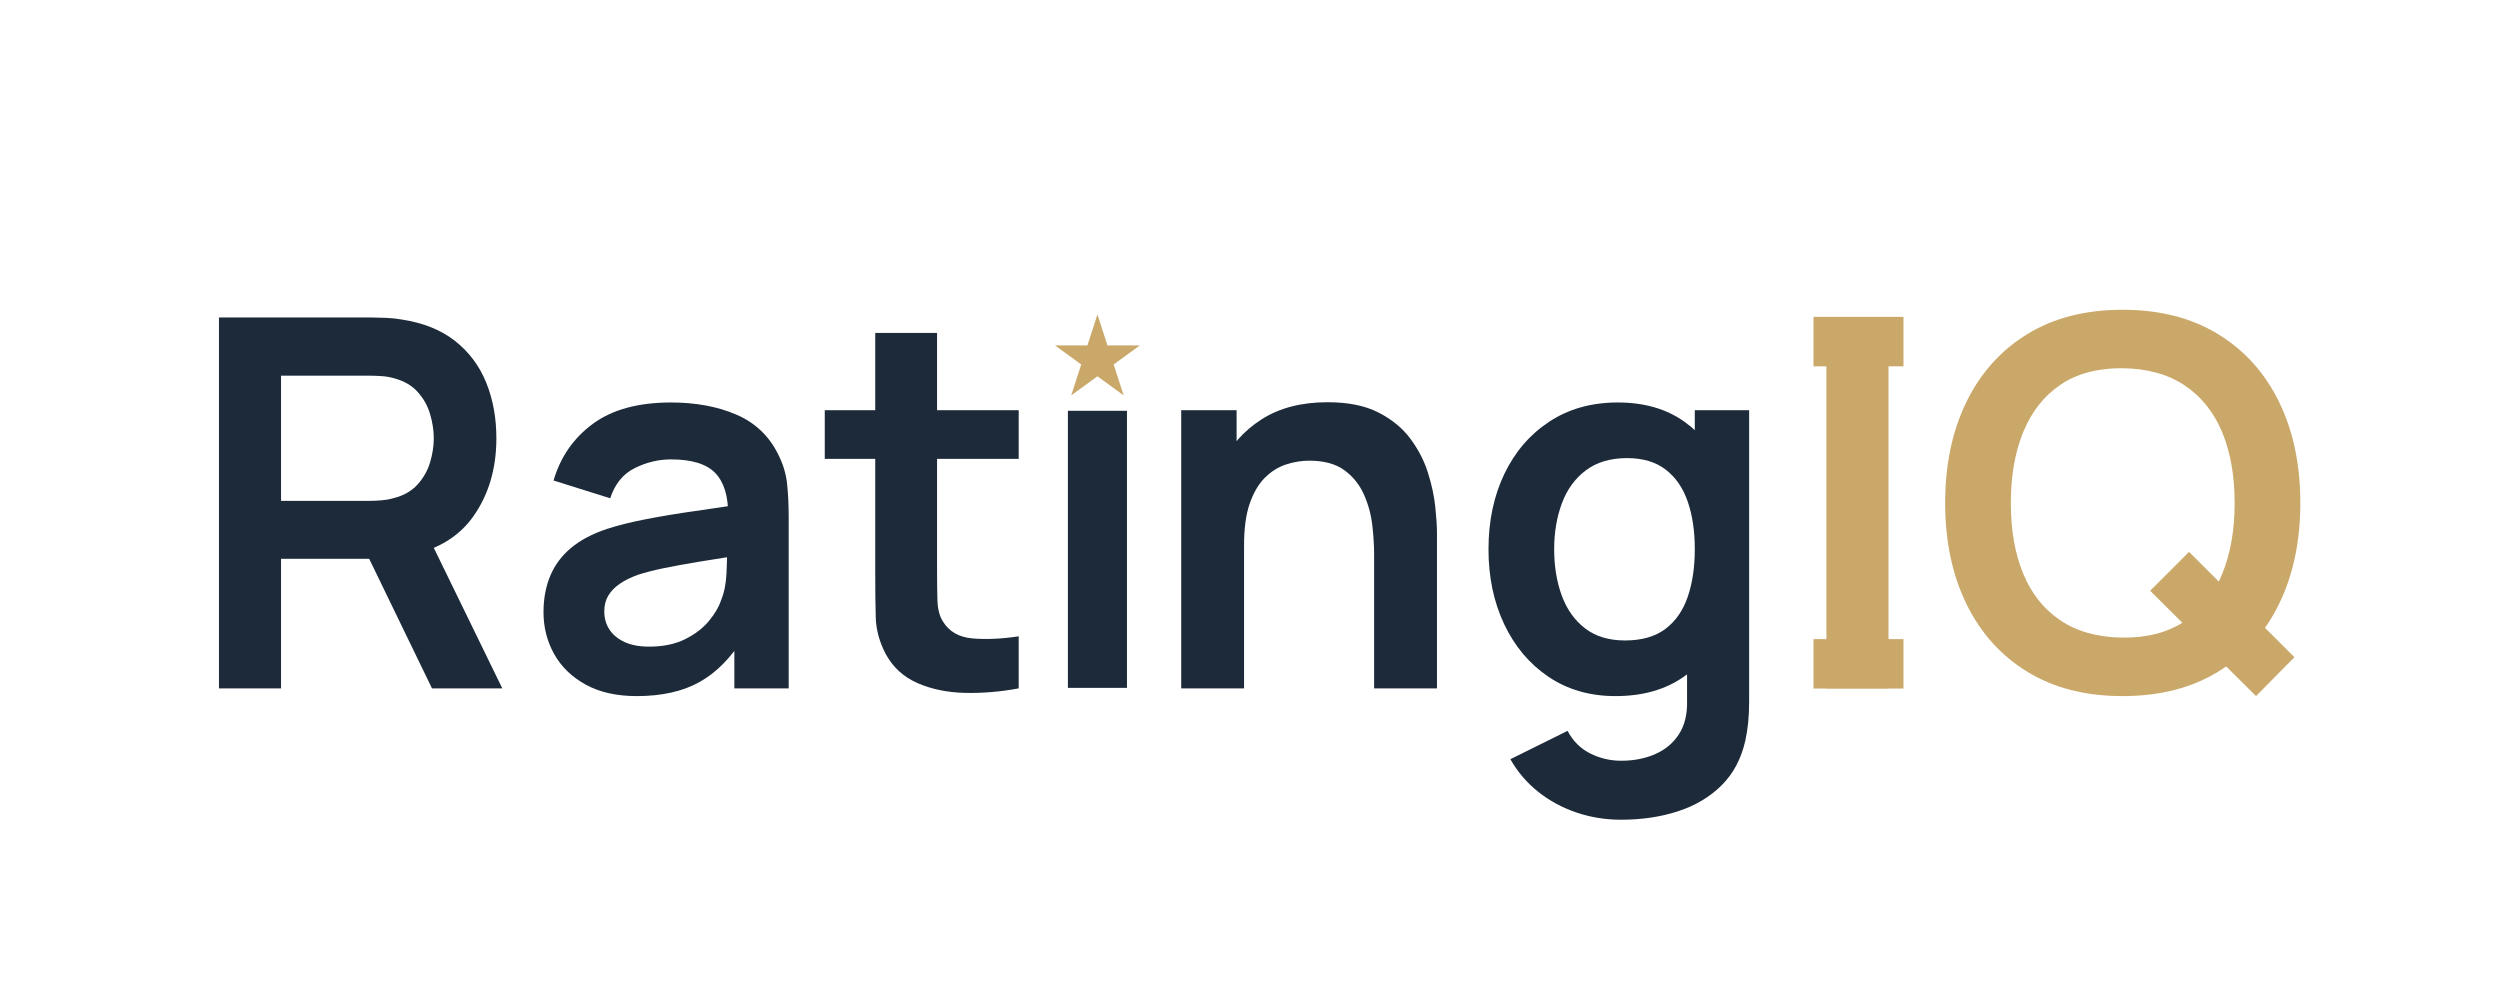
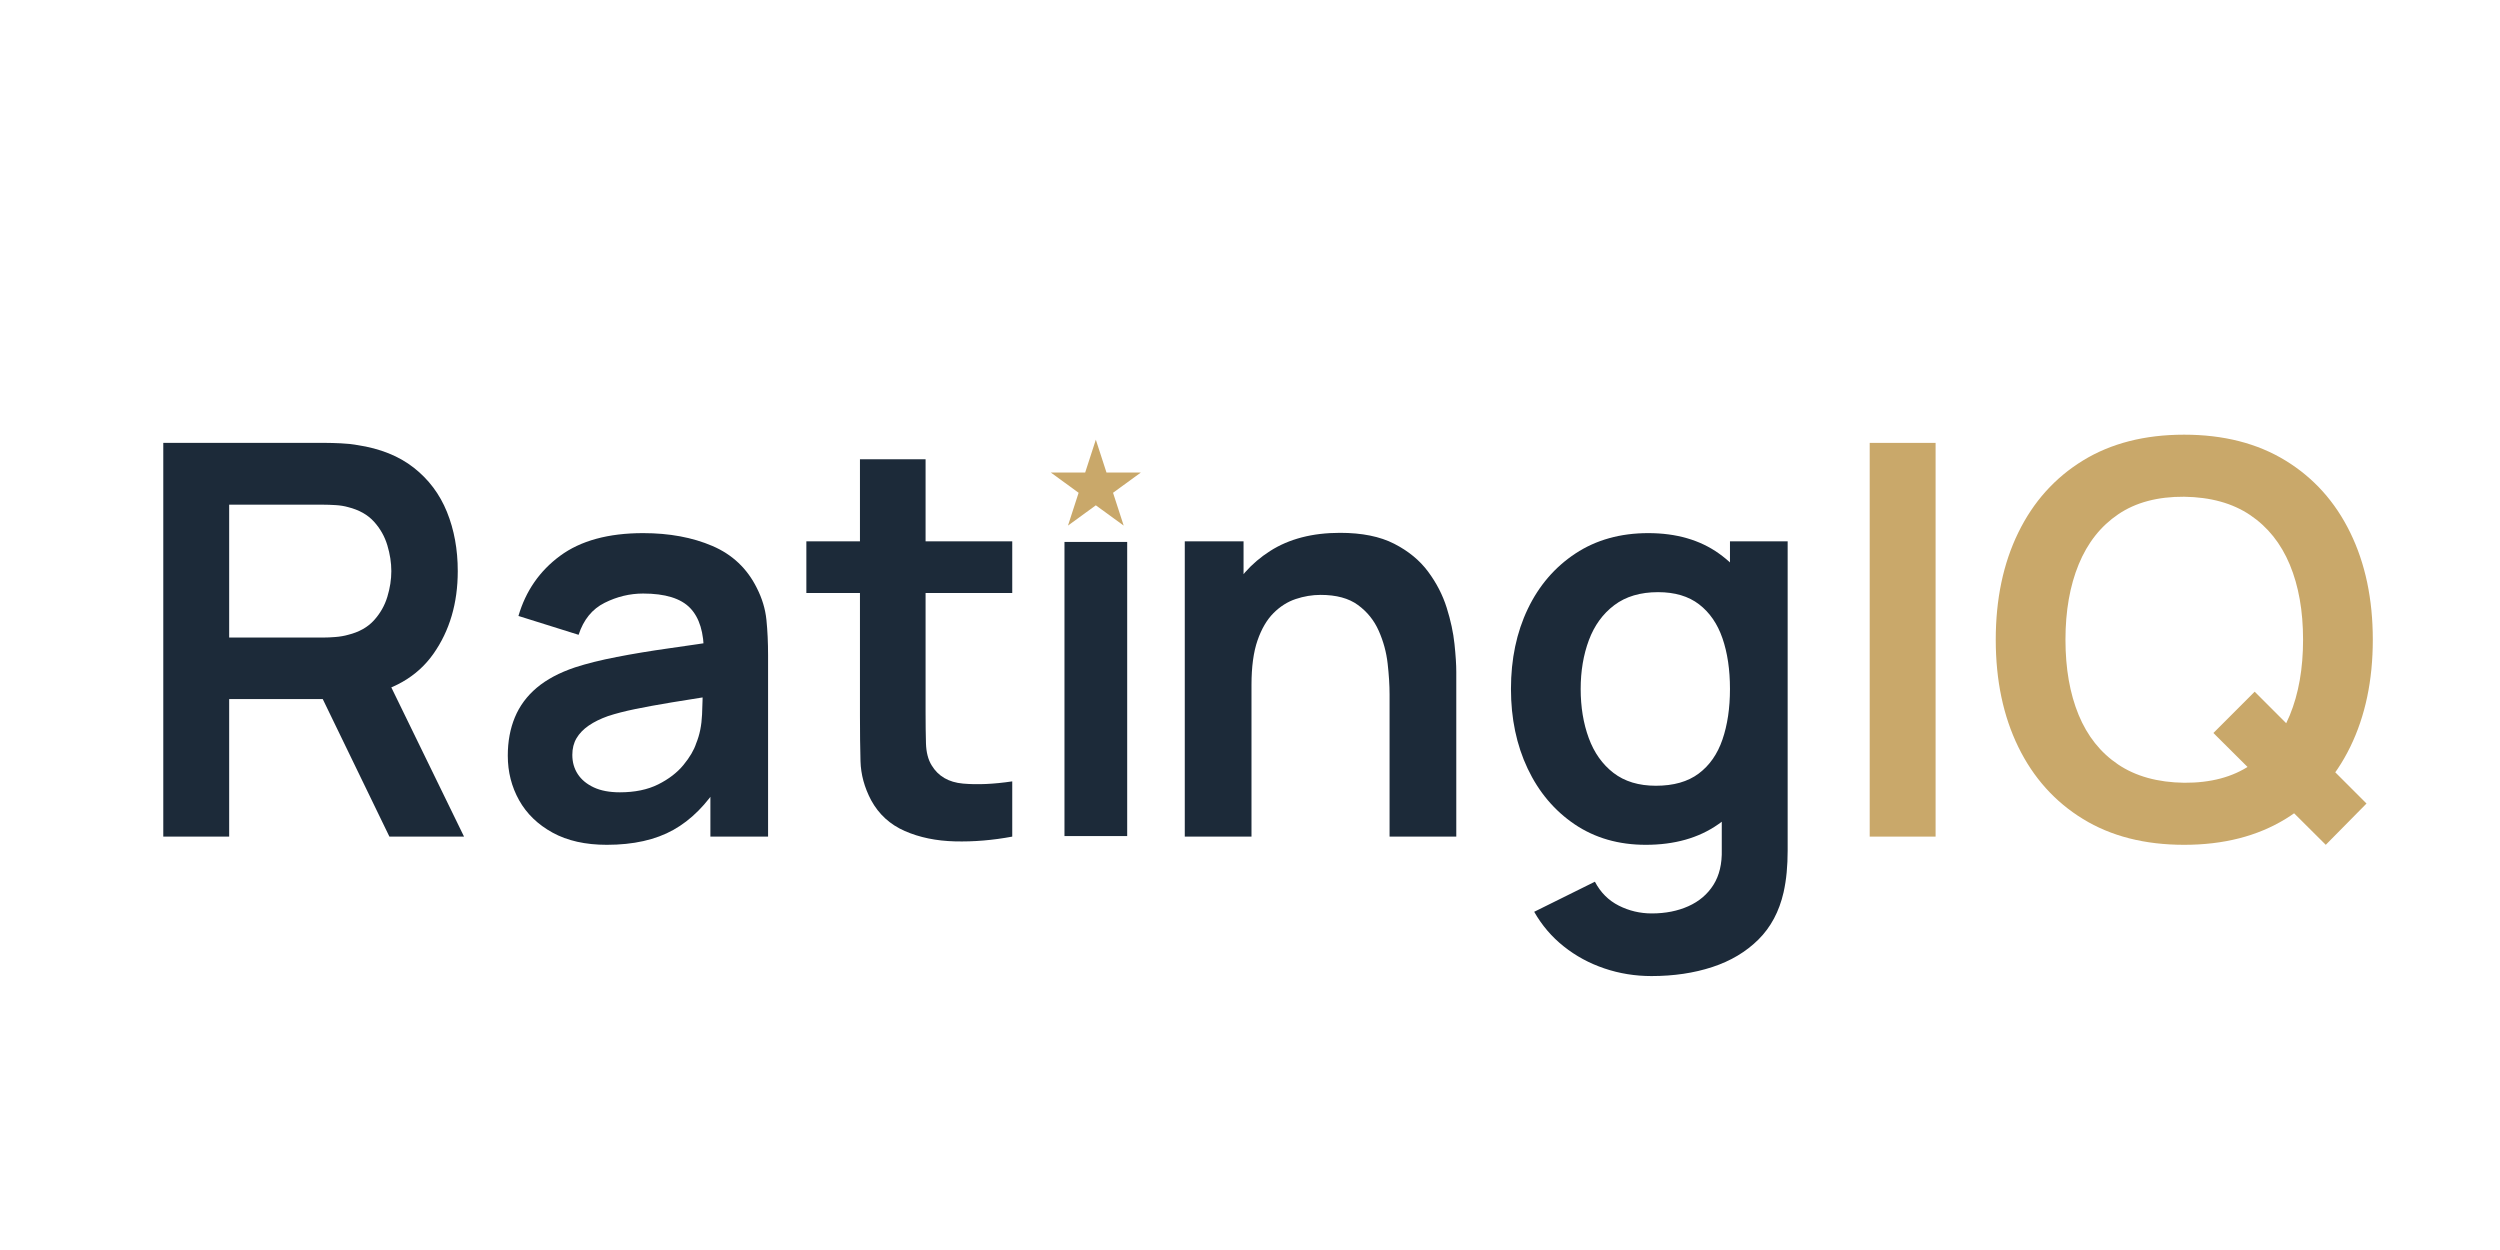
- <svg xmlns="http://www.w3.org/2000/svg" height="36" viewBox="0 0 1551.75 610.5" style="width:auto;display:inline-block;" preserveAspectRatio="xMidYMid meet">
+ <svg xmlns="http://www.w3.org/2000/svg" width="2000" zoomAndPan="magnify" viewBox="0 0 1500 750" height="1000" preserveAspectRatio="xMidYMid meet" version="1.0">
  <defs>
    <g />
-     <clipPath id="lg6-a">
-       <path d="M 654.828 195.191 L 707.609 195.191 L 707.609 245.418 L 654.828 245.418 Z M 654.828 195.191 " clip-rule="nonzero" />
+     <clipPath id="3870c4029b">
+       <path d="M 556.457 112.812 L 610.621 112.812 L 610.621 164.355 L 556.457 164.355 Z M 556.457 112.812 " clip-rule="nonzero" />
    </clipPath>
-     <clipPath id="lg6-b">
-       <path d="M 681.176 195.191 L 687.398 214.375 L 707.527 214.375 L 691.242 226.234 L 697.461 245.418 L 681.176 233.562 L 664.891 245.418 L 671.113 226.234 L 654.828 214.375 L 674.957 214.375 Z M 681.176 195.191 " clip-rule="nonzero" />
+     <clipPath id="de9fe50342">
+       <path d="M 583.496 112.812 L 589.883 132.5 L 610.539 132.5 L 593.824 144.668 L 600.211 164.355 L 583.496 152.188 L 566.785 164.355 L 573.168 144.668 L 556.457 132.5 L 577.113 132.5 Z M 583.496 112.812 " clip-rule="nonzero" />
    </clipPath>
-     <clipPath id="lg6-c">
-       <path d="M 0.828 0.191 L 53.609 0.191 L 53.609 50.418 L 0.828 50.418 Z M 0.828 0.191 " clip-rule="nonzero" />
+     <clipPath id="917b79a081">
+       <path d="M 0.457 0.812 L 54.621 0.812 L 54.621 52.355 L 0.457 52.355 Z M 0.457 0.812 " clip-rule="nonzero" />
    </clipPath>
-     <clipPath id="lg6-d">
-       <path d="M 27.176 0.191 L 33.398 19.375 L 53.527 19.375 L 37.242 31.234 L 43.461 50.418 L 27.176 38.562 L 10.891 50.418 L 17.113 31.234 L 0.828 19.375 L 20.957 19.375 Z M 27.176 0.191 " clip-rule="nonzero" />
+     <clipPath id="ef06023d29">
+       <path d="M 27.496 0.812 L 33.883 20.5 L 54.539 20.5 L 37.824 32.668 L 44.211 52.355 L 27.496 40.188 L 10.785 52.355 L 17.168 32.668 L 0.457 20.5 L 21.113 20.5 Z M 27.496 0.812 " clip-rule="nonzero" />
    </clipPath>
-     <clipPath id="lg6-e">
-       <rect x="0" width="54" y="0" height="51" />
+     <clipPath id="9261acfb18">
+       <rect x="0" width="55" y="0" height="53" />
    </clipPath>
-     <clipPath id="lg6-f">
-       <path d="M 662.844 254.98 L 699.512 254.98 L 699.512 426.957 L 662.844 426.957 Z M 662.844 254.98 " clip-rule="nonzero" />
+     <clipPath id="2889670004">
+       <path d="M 564.684 174.168 L 602.312 174.168 L 602.312 350.645 L 564.684 350.645 Z M 564.684 174.168 " clip-rule="nonzero" />
    </clipPath>
-     <clipPath id="lg6-g">
-       <path d="M 0.844 0.98 L 37.512 0.98 L 37.512 172.957 L 0.844 172.957 Z M 0.844 0.98 " clip-rule="nonzero" />
+     <clipPath id="a19e4ac76b">
+       <path d="M 0.684 0.168 L 38.312 0.168 L 38.312 176.645 L 0.684 176.645 Z M 0.684 0.168 " clip-rule="nonzero" />
    </clipPath>
-     <clipPath id="lg6-h">
-       <rect x="0" width="38" y="0" height="173" />
+     <clipPath id="28b35ead35">
+       <rect x="0" width="39" y="0" height="177" />
    </clipPath>
-     <clipPath id="lg6-i">
-       <path d="M 1125.645 196.68 L 1181.484 196.68 L 1181.484 227.375 L 1125.645 227.375 Z M 1125.645 196.68 " clip-rule="nonzero" />
-     </clipPath>
-     <clipPath id="lg6-j">
-       <path d="M 0.645 0.68 L 56.484 0.68 L 56.484 31.375 L 0.645 31.375 Z M 0.645 0.68 " clip-rule="nonzero" />
-     </clipPath>
-     <clipPath id="lg6-k">
-       <rect x="0" width="57" y="0" height="32" />
-     </clipPath>
-     <clipPath id="lg6-l">
-       <path d="M 1125.645 396.691 L 1181.484 396.691 L 1181.484 427.383 L 1125.645 427.383 Z M 1125.645 396.691 " clip-rule="nonzero" />
-     </clipPath>
-     <clipPath id="lg6-m">
-       <path d="M 0.645 0.691 L 56.484 0.691 L 56.484 31.383 L 0.645 31.383 Z M 0.645 0.691 " clip-rule="nonzero" />
-     </clipPath>
-     <clipPath id="lg6-n">
-       <rect x="0" width="57" y="0" height="32" />
+     <clipPath id="3e3b74cc0d">
+       <rect x="0" width="1360" y="0" height="450" />
    </clipPath>
  </defs>
-   <g fill="#1c2a39" fill-opacity="1">
-     <g transform="translate(113.5376, 427.2701)">
-       <g>
-         <path d="M 22.375 0 L 22.375 -230.203 L 117.5 -230.203 C 119.738 -230.203 122.613 -230.125 126.125 -229.969 C 129.645 -229.812 132.898 -229.469 135.891 -228.938 C 149.211 -226.906 160.211 -222.477 168.891 -215.656 C 177.578 -208.832 184.023 -200.223 188.234 -189.828 C 192.453 -179.441 194.562 -167.91 194.562 -155.234 C 194.562 -136.473 189.816 -120.348 180.328 -106.859 C 170.848 -93.379 156.301 -85.047 136.688 -81.859 L 120.219 -80.406 L 60.906 -80.406 L 60.906 0 Z M 154.594 0 L 109.188 -93.688 L 148.359 -102.312 L 198.234 0 Z M 60.906 -116.391 L 115.906 -116.391 C 118.031 -116.391 120.426 -116.492 123.094 -116.703 C 125.758 -116.91 128.211 -117.336 130.453 -117.984 C 136.848 -119.578 141.883 -122.398 145.562 -126.453 C 149.238 -130.504 151.848 -135.086 153.391 -140.203 C 154.93 -145.316 155.703 -150.328 155.703 -155.234 C 155.703 -160.129 154.93 -165.16 153.391 -170.328 C 151.848 -175.504 149.238 -180.113 145.562 -184.156 C 141.883 -188.207 136.848 -191.035 130.453 -192.641 C 128.211 -193.273 125.758 -193.672 123.094 -193.828 C 120.426 -193.992 118.031 -194.078 115.906 -194.078 L 60.906 -194.078 Z M 60.906 -116.391 " />
+   <g transform="matrix(1, 0, 0, 1, 74, 151)">
+     <g clip-path="url(#3e3b74cc0d)">
+       <g fill="#1c2a39" fill-opacity="1">
+         <g transform="translate(1.000002, 350.9664)">
+           <g>
+             <path d="M 22.969 0 L 22.969 -236.234 L 120.578 -236.234 C 122.879 -236.234 125.832 -236.148 129.438 -235.984 C 133.051 -235.828 136.391 -235.473 139.453 -234.922 C 153.117 -232.848 164.406 -228.312 173.312 -221.312 C 182.227 -214.312 188.848 -205.477 193.172 -194.812 C 197.492 -184.145 199.656 -172.305 199.656 -159.297 C 199.656 -140.047 194.785 -123.504 185.047 -109.672 C 175.316 -95.836 160.391 -87.281 140.266 -84 L 123.375 -82.516 L 62.5 -82.516 L 62.5 0 Z M 158.641 0 L 112.047 -96.141 L 152.25 -105 L 203.422 0 Z M 62.5 -119.438 L 118.938 -119.438 C 121.125 -119.438 123.582 -119.547 126.312 -119.766 C 129.051 -119.984 131.57 -120.422 133.875 -121.078 C 140.438 -122.711 145.602 -125.609 149.375 -129.766 C 153.145 -133.922 155.82 -138.625 157.406 -143.875 C 159 -149.125 159.797 -154.266 159.797 -159.297 C 159.797 -164.328 159 -169.492 157.406 -174.797 C 155.82 -180.098 153.145 -184.828 149.375 -188.984 C 145.602 -193.141 140.438 -196.039 133.875 -197.688 C 131.57 -198.344 129.051 -198.75 126.312 -198.906 C 123.582 -199.07 121.125 -199.156 118.938 -199.156 L 62.5 -199.156 Z M 62.5 -119.438 " />
+           </g>
+         </g>
      </g>
-     </g>
-   </g>
-   <g fill="#1c2a39" fill-opacity="1">
-     <g transform="translate(324.5618, 427.2701)">
-       <g>
-         <path d="M 70.656 4.797 C 58.188 4.797 47.633 2.426 39 -2.312 C 30.375 -7.062 23.848 -13.379 19.422 -21.266 C 15.004 -29.148 12.797 -37.836 12.797 -47.328 C 12.797 -55.641 14.18 -63.125 16.953 -69.781 C 19.723 -76.445 23.984 -82.203 29.734 -87.047 C 35.492 -91.898 42.953 -95.867 52.109 -98.953 C 59.047 -101.191 67.176 -103.219 76.5 -105.031 C 85.82 -106.844 95.941 -108.52 106.859 -110.062 C 117.785 -111.613 129.219 -113.297 141.156 -115.109 L 127.422 -107.266 C 127.523 -119.203 124.859 -127.992 119.422 -133.641 C 113.984 -139.297 104.816 -142.125 91.922 -142.125 C 84.141 -142.125 76.625 -140.312 69.375 -136.688 C 62.133 -133.062 57.07 -126.828 54.188 -117.984 L 19.031 -129.016 C 23.289 -143.617 31.414 -155.344 43.406 -164.188 C 55.395 -173.031 71.566 -177.453 91.922 -177.453 C 107.266 -177.453 120.77 -174.945 132.438 -169.938 C 144.113 -164.926 152.773 -156.719 158.422 -145.312 C 161.516 -139.238 163.379 -133.031 164.016 -126.688 C 164.66 -120.352 164.984 -113.453 164.984 -105.984 L 164.984 0 L 131.25 0 L 131.25 -37.406 L 136.844 -31.328 C 129.062 -18.859 119.973 -9.719 109.578 -3.906 C 99.191 1.895 86.219 4.797 70.656 4.797 Z M 78.328 -25.906 C 87.066 -25.906 94.523 -27.445 100.703 -30.531 C 106.891 -33.625 111.82 -37.406 115.5 -41.875 C 119.176 -46.352 121.656 -50.566 122.938 -54.516 C 124.957 -59.422 126.102 -65.039 126.375 -71.375 C 126.645 -77.719 126.781 -82.863 126.781 -86.812 L 138.609 -83.297 C 126.984 -81.484 117.016 -79.883 108.703 -78.5 C 100.391 -77.113 93.25 -75.805 87.281 -74.578 C 81.312 -73.348 76.035 -71.988 71.453 -70.5 C 66.984 -68.906 63.203 -67.039 60.109 -64.906 C 57.016 -62.77 54.641 -60.316 52.984 -57.547 C 51.336 -54.773 50.516 -51.523 50.516 -47.797 C 50.516 -43.535 51.578 -39.781 53.703 -36.531 C 55.836 -33.281 58.957 -30.695 63.062 -28.781 C 67.164 -26.863 72.254 -25.906 78.328 -25.906 Z M 78.328 -25.906 " />
+       <g fill="#1c2a39" fill-opacity="1">
+         <g transform="translate(217.5479, 350.9664)">
+           <g>
+             <path d="M 72.516 4.922 C 59.711 4.922 48.879 2.488 40.016 -2.375 C 31.16 -7.238 24.461 -13.719 19.922 -21.812 C 15.391 -29.906 13.125 -38.82 13.125 -48.562 C 13.125 -57.094 14.547 -64.773 17.391 -71.609 C 20.234 -78.441 24.609 -84.348 30.516 -89.328 C 36.422 -94.305 44.078 -98.379 53.484 -101.547 C 60.586 -103.848 68.926 -105.926 78.5 -107.781 C 88.07 -109.645 98.461 -111.367 109.672 -112.953 C 120.879 -114.535 132.609 -116.258 144.859 -118.125 L 130.75 -110.078 C 130.863 -122.328 128.129 -131.348 122.547 -137.141 C 116.973 -142.941 107.566 -145.844 94.328 -145.844 C 86.348 -145.844 78.641 -143.984 71.203 -140.266 C 63.766 -136.547 58.566 -130.148 55.609 -121.078 L 19.516 -132.391 C 23.891 -147.379 32.227 -159.41 44.531 -168.484 C 56.844 -177.555 73.441 -182.094 94.328 -182.094 C 110.078 -182.094 123.941 -179.52 135.922 -174.375 C 147.898 -169.238 156.785 -160.82 162.578 -149.125 C 165.742 -142.895 167.656 -136.523 168.312 -130.016 C 168.969 -123.504 169.297 -116.422 169.297 -108.766 L 169.297 0 L 134.688 0 L 134.688 -38.391 L 140.438 -32.156 C 132.445 -19.352 123.117 -9.973 112.453 -4.016 C 101.797 1.941 88.484 4.922 72.516 4.922 Z M 80.391 -26.578 C 89.359 -26.578 97.016 -28.16 103.359 -31.328 C 109.703 -34.504 114.758 -38.391 118.531 -42.984 C 122.301 -47.578 124.844 -51.895 126.156 -55.938 C 128.238 -60.969 129.414 -66.738 129.688 -73.25 C 129.957 -79.758 130.094 -85.035 130.094 -89.078 L 142.234 -85.469 C 130.316 -83.613 120.094 -81.973 111.562 -80.547 C 103.031 -79.129 95.703 -77.789 89.578 -76.531 C 83.453 -75.27 78.035 -73.875 73.328 -72.344 C 68.734 -70.707 64.848 -68.797 61.672 -66.609 C 58.504 -64.422 56.07 -61.906 54.375 -59.062 C 52.688 -56.219 51.844 -52.879 51.844 -49.047 C 51.844 -44.672 52.938 -40.816 55.125 -37.484 C 57.312 -34.148 60.508 -31.5 64.719 -29.531 C 68.926 -27.562 74.148 -26.578 80.391 -26.578 Z M 80.391 -26.578 " />
+           </g>
+         </g>
      </g>
-     </g>
-   </g>
-   <g fill="#1c2a39" fill-opacity="1">
-     <g transform="translate(508.7284, 427.2701)">
-       <g>
-         <path d="M 123.578 0 C 112.172 2.133 101.004 3.066 90.078 2.797 C 79.16 2.523 69.383 0.5 60.75 -3.281 C 52.113 -7.062 45.555 -13.055 41.078 -21.266 C 37.141 -28.723 35.062 -36.344 34.844 -44.125 C 34.633 -51.906 34.531 -60.695 34.531 -70.5 L 34.531 -220.609 L 72.906 -220.609 L 72.906 -72.734 C 72.906 -65.805 72.984 -59.734 73.141 -54.516 C 73.297 -49.297 74.391 -45.031 76.422 -41.719 C 80.254 -35.332 86.379 -31.766 94.797 -31.016 C 103.223 -30.266 112.816 -30.691 123.578 -32.297 Z M 3.203 -142.438 L 3.203 -172.656 L 123.578 -172.656 L 123.578 -142.438 Z M 3.203 -142.438 " />
+       <g fill="#1c2a39" fill-opacity="1">
+         <g transform="translate(406.5351, 350.9664)">
+           <g>
+             <path d="M 126.812 0 C 115.113 2.188 103.656 3.141 92.438 2.859 C 81.227 2.586 71.191 0.516 62.328 -3.359 C 53.473 -7.242 46.75 -13.395 42.156 -21.812 C 38.113 -29.469 35.984 -37.285 35.766 -45.266 C 35.547 -53.254 35.438 -62.281 35.438 -72.344 L 35.438 -226.391 L 74.812 -226.391 L 74.812 -74.641 C 74.812 -67.535 74.891 -61.301 75.047 -55.938 C 75.211 -50.582 76.336 -46.207 78.422 -42.812 C 82.359 -36.25 88.645 -32.582 97.281 -31.812 C 105.926 -31.051 115.77 -31.492 126.812 -33.141 Z M 3.281 -146.172 L 3.281 -177.172 L 126.812 -177.172 L 126.812 -146.172 Z M 3.281 -146.172 " />
+           </g>
+         </g>
      </g>
-     </g>
-   </g>
-   <g fill="#1c2a39" fill-opacity="1">
-     <g transform="translate(647.1732, 427.2701)">
-       <g />
-     </g>
-   </g>
-   <g fill="#1c2a39" fill-opacity="1">
-     <g transform="translate(711.1199, 427.2701)">
-       <g>
-         <path d="M 141.797 0 L 141.797 -83.125 C 141.797 -88.562 141.422 -94.582 140.672 -101.188 C 139.93 -107.801 138.203 -114.172 135.484 -120.297 C 132.766 -126.43 128.711 -131.469 123.328 -135.406 C 117.953 -139.352 110.68 -141.328 101.516 -141.328 C 96.609 -141.328 91.758 -140.523 86.969 -138.922 C 82.176 -137.328 77.832 -134.582 73.938 -130.688 C 70.051 -126.801 66.93 -121.473 64.578 -114.703 C 62.234 -107.93 61.062 -99.27 61.062 -88.719 L 38.203 -98.484 C 38.203 -113.191 41.051 -126.508 46.75 -138.438 C 52.457 -150.375 60.852 -159.883 71.938 -166.969 C 83.02 -174.062 96.66 -177.609 112.859 -177.609 C 125.648 -177.609 136.203 -175.477 144.516 -171.219 C 152.828 -166.957 159.438 -161.52 164.344 -154.906 C 169.25 -148.301 172.875 -141.27 175.219 -133.812 C 177.562 -126.352 179.078 -119.289 179.766 -112.625 C 180.461 -105.969 180.812 -100.562 180.812 -96.406 L 180.812 0 Z M 22.062 0 L 22.062 -172.656 L 56.438 -172.656 L 56.438 -119.094 L 61.062 -119.094 L 61.062 0 Z M 22.062 0 " />
+       <g fill="#1c2a39" fill-opacity="1">
+         <g transform="translate(548.6037, 350.9664)">
+           <g />
+         </g>
      </g>
-     </g>
-   </g>
-   <g fill="#1c2a39" fill-opacity="1">
-     <g transform="translate(911.1133, 427.2701)">
-       <g>
-         <path d="M 94.969 81.531 C 85.375 81.531 76.176 80.035 67.375 77.047 C 58.582 74.066 50.672 69.781 43.641 64.188 C 36.609 58.594 30.852 51.852 26.375 43.969 L 61.875 26.375 C 65.176 32.664 69.836 37.328 75.859 40.359 C 81.879 43.398 88.301 44.922 95.125 44.922 C 103.113 44.922 110.25 43.508 116.531 40.688 C 122.82 37.863 127.695 33.707 131.156 28.219 C 134.625 22.727 136.254 15.879 136.047 7.672 L 136.047 -41.406 L 140.844 -41.406 L 140.844 -172.656 L 174.578 -172.656 L 174.578 8.312 C 174.578 12.688 174.391 16.867 174.016 20.859 C 173.641 24.859 173.023 28.773 172.172 32.609 C 169.617 43.805 164.719 53 157.469 60.188 C 150.219 67.383 141.238 72.738 130.531 76.25 C 119.82 79.77 107.969 81.531 94.969 81.531 Z M 91.609 4.797 C 75.723 4.797 61.863 0.801 50.031 -7.188 C 38.207 -15.188 29.047 -26.062 22.547 -39.812 C 16.047 -53.562 12.797 -69.066 12.797 -86.328 C 12.797 -103.805 16.07 -119.391 22.625 -133.078 C 29.176 -146.773 38.473 -157.594 50.516 -165.531 C 62.555 -173.477 76.734 -177.453 93.047 -177.453 C 109.453 -177.453 123.223 -173.477 134.359 -165.531 C 145.504 -157.594 153.953 -146.75 159.703 -133 C 165.461 -119.258 168.344 -103.703 168.344 -86.328 C 168.344 -69.172 165.461 -53.691 159.703 -39.891 C 153.953 -26.086 145.375 -15.188 133.969 -7.188 C 122.562 0.801 108.441 4.797 91.609 4.797 Z M 97.516 -29.734 C 107.859 -29.734 116.195 -32.102 122.531 -36.844 C 128.875 -41.594 133.508 -48.227 136.438 -56.75 C 139.375 -65.281 140.844 -75.141 140.844 -86.328 C 140.844 -97.629 139.375 -107.516 136.438 -115.984 C 133.508 -124.453 128.953 -131.055 122.766 -135.797 C 116.586 -140.547 108.598 -142.922 98.797 -142.922 C 88.461 -142.922 79.938 -140.391 73.219 -135.328 C 66.5 -130.266 61.539 -123.441 58.344 -114.859 C 55.156 -106.285 53.562 -96.773 53.562 -86.328 C 53.562 -75.773 55.129 -66.207 58.266 -57.625 C 61.41 -49.051 66.234 -42.258 72.734 -37.25 C 79.234 -32.238 87.492 -29.734 97.516 -29.734 Z M 97.516 -29.734 " />
+       <g fill="#1c2a39" fill-opacity="1">
+         <g transform="translate(614.2243, 350.9664)">
+           <g>
+             <path d="M 145.516 0 L 145.516 -85.312 C 145.516 -90.883 145.129 -97.062 144.359 -103.844 C 143.598 -110.625 141.82 -117.16 139.031 -123.453 C 136.25 -129.742 132.094 -134.91 126.562 -138.953 C 121.039 -143.004 113.578 -145.031 104.172 -145.031 C 99.141 -145.031 94.16 -144.207 89.234 -142.562 C 84.316 -140.926 79.863 -138.109 75.875 -134.109 C 71.883 -130.117 68.688 -124.648 66.281 -117.703 C 63.875 -110.766 62.672 -101.879 62.672 -91.047 L 39.203 -101.062 C 39.203 -116.156 42.129 -129.828 47.984 -142.078 C 53.836 -154.328 62.453 -164.086 73.828 -171.359 C 85.203 -178.629 99.203 -182.266 115.828 -182.266 C 128.953 -182.266 139.781 -180.078 148.312 -175.703 C 156.844 -171.328 163.617 -165.75 168.641 -158.969 C 173.672 -152.188 177.391 -144.969 179.797 -137.312 C 182.203 -129.656 183.758 -122.41 184.469 -115.578 C 185.188 -108.742 185.547 -103.191 185.547 -98.922 L 185.547 0 Z M 22.641 0 L 22.641 -177.172 L 57.906 -177.172 L 57.906 -122.219 L 62.672 -122.219 L 62.672 0 Z M 22.641 0 " />
+           </g>
+         </g>
      </g>
-     </g>
-   </g>
-   <g fill="#c9a86a" fill-opacity="1">
-     <g transform="translate(1108.078, 427.2701)">
-       <g>
-         <path d="M 25.578 0 L 25.578 -230.203 L 64.109 -230.203 L 64.109 0 Z M 25.578 0 " />
+       <g fill="#1c2a39" fill-opacity="1">
+         <g transform="translate(819.4526, 350.9664)">
+           <g>
+             <path d="M 97.453 83.672 C 87.609 83.672 78.172 82.141 69.141 79.078 C 60.117 76.016 52 71.609 44.781 65.859 C 37.562 60.117 31.656 53.203 27.062 45.109 L 63.484 27.062 C 66.879 33.52 71.664 38.305 77.844 41.422 C 84.02 44.535 90.609 46.094 97.609 46.094 C 105.816 46.094 113.145 44.645 119.594 41.75 C 126.051 38.852 131.055 34.586 134.609 28.953 C 138.16 23.316 139.828 16.289 139.609 7.875 L 139.609 -42.484 L 144.531 -42.484 L 144.531 -177.172 L 179.141 -177.172 L 179.141 8.531 C 179.141 13.008 178.945 17.301 178.562 21.406 C 178.188 25.508 177.562 29.531 176.688 33.469 C 174.062 44.945 169.031 54.379 161.594 61.766 C 154.156 69.148 144.941 74.645 133.953 78.25 C 122.961 81.863 110.797 83.672 97.453 83.672 Z M 94 4.922 C 77.707 4.922 63.488 0.82 51.344 -7.375 C 39.207 -15.582 29.801 -26.738 23.125 -40.844 C 16.457 -54.957 13.125 -70.875 13.125 -88.594 C 13.125 -106.531 16.484 -122.523 23.203 -136.578 C 29.93 -150.629 39.473 -161.727 51.828 -169.875 C 64.191 -178.02 78.742 -182.094 95.484 -182.094 C 112.328 -182.094 126.461 -178.02 137.891 -169.875 C 149.316 -161.727 157.984 -150.598 163.891 -136.484 C 169.797 -122.379 172.75 -106.414 172.75 -88.594 C 172.75 -70.977 169.797 -55.086 163.891 -40.922 C 157.984 -26.766 149.176 -15.582 137.469 -7.375 C 125.77 0.82 111.281 4.922 94 4.922 Z M 100.078 -30.516 C 110.68 -30.516 119.238 -32.945 125.75 -37.812 C 132.258 -42.676 137.016 -49.484 140.016 -58.234 C 143.023 -66.984 144.531 -77.102 144.531 -88.594 C 144.531 -100.188 143.023 -110.328 140.016 -119.016 C 137.016 -127.711 132.344 -134.492 126 -139.359 C 119.656 -144.234 111.453 -146.672 101.391 -146.672 C 90.773 -146.672 82.02 -144.07 75.125 -138.875 C 68.238 -133.676 63.156 -126.676 59.875 -117.875 C 56.594 -109.07 54.953 -99.312 54.953 -88.594 C 54.953 -77.758 56.566 -67.941 59.797 -59.141 C 63.023 -50.336 67.973 -43.363 74.641 -38.219 C 81.316 -33.082 89.797 -30.516 100.078 -30.516 Z M 100.078 -30.516 " />
+           </g>
+         </g>
      </g>
-     </g>
-   </g>
-   <g fill="#c9a86a" fill-opacity="1">
-     <g transform="translate(1197.764, 427.2701)">
-       <g>
-         <path d="M 202.547 4.797 L 136.844 -60.594 L 160.984 -84.734 L 226.375 -19.344 Z M 119.734 4.797 C 96.711 4.797 76.992 -0.238 60.578 -10.312 C 44.172 -20.383 31.57 -34.426 22.781 -52.438 C 13.988 -70.445 9.594 -91.336 9.594 -115.109 C 9.594 -138.867 13.988 -159.754 22.781 -177.766 C 31.57 -195.785 44.172 -209.828 60.578 -219.891 C 76.992 -229.961 96.711 -235 119.734 -235 C 142.754 -235 162.5 -229.961 178.969 -219.891 C 195.438 -209.828 208.066 -195.785 216.859 -177.766 C 225.648 -159.754 230.047 -138.867 230.047 -115.109 C 230.047 -91.336 225.648 -70.445 216.859 -52.438 C 208.066 -34.426 195.438 -20.383 178.969 -10.312 C 162.5 -0.238 142.754 4.797 119.734 4.797 Z M 119.734 -31.5 C 135.191 -31.383 148.062 -34.789 158.344 -41.719 C 168.633 -48.645 176.363 -58.395 181.531 -70.969 C 186.695 -83.551 189.281 -98.266 189.281 -115.109 C 189.281 -131.941 186.695 -146.566 181.531 -158.984 C 176.363 -171.398 168.633 -181.07 158.344 -188 C 148.062 -194.926 135.191 -198.5 119.734 -198.719 C 104.285 -198.82 91.441 -195.41 81.203 -188.484 C 70.973 -181.555 63.273 -171.801 58.109 -159.219 C 52.941 -146.645 50.359 -131.941 50.359 -115.109 C 50.359 -98.266 52.914 -83.633 58.031 -71.219 C 63.145 -58.801 70.844 -49.129 81.125 -42.203 C 91.414 -35.273 104.285 -31.707 119.734 -31.5 Z M 119.734 -31.5 " />
+       <g fill="#c9a86a" fill-opacity="1">
+         <g transform="translate(1021.573, 350.9664)">
+           <g>
+             <path d="M 26.25 0 L 26.25 -236.234 L 65.781 -236.234 L 65.781 0 Z M 26.25 0 " />
+           </g>
+         </g>
      </g>
-     </g>
-   </g>
-   <g clip-path="url(#lg6-a)">
-     <g clip-path="url(#lg6-b)">
-       <g transform="matrix(1, 0, 0, 1, 654, 195)">
-         <g clip-path="url(#lg6-e)">
-           <g clip-path="url(#lg6-c)">
-             <g clip-path="url(#lg6-d)">
-               <path fill="#c9a86a" d="M 0.828 0.191 L 53.609 0.191 L 53.609 50.418 L 0.828 50.418 Z M 0.828 0.191 " fill-opacity="1" fill-rule="nonzero" />
+       <g fill="#c9a86a" fill-opacity="1">
+         <g transform="translate(1113.606, 350.9664)">
+           <g>
+             <path d="M 207.859 4.922 L 140.438 -62.172 L 165.203 -86.953 L 232.297 -19.844 Z M 122.875 4.922 C 99.25 4.922 79.016 -0.242 62.172 -10.578 C 45.328 -20.91 32.395 -35.316 23.375 -53.797 C 14.352 -72.285 9.844 -93.727 9.844 -118.125 C 9.844 -142.508 14.352 -163.941 23.375 -182.422 C 32.395 -200.91 45.328 -215.32 62.172 -225.656 C 79.016 -235.988 99.25 -241.156 122.875 -241.156 C 146.5 -241.156 166.758 -235.988 183.656 -225.656 C 200.551 -215.32 213.508 -200.91 222.531 -182.422 C 231.562 -163.941 236.078 -142.508 236.078 -118.125 C 236.078 -93.727 231.562 -72.285 222.531 -53.797 C 213.508 -35.316 200.551 -20.91 183.656 -10.578 C 166.758 -0.242 146.5 4.922 122.875 4.922 Z M 122.875 -32.312 C 138.738 -32.207 151.945 -35.707 162.5 -42.812 C 173.051 -49.926 180.977 -59.938 186.281 -72.844 C 191.582 -85.75 194.234 -100.844 194.234 -118.125 C 194.234 -135.406 191.582 -150.414 186.281 -163.156 C 180.977 -175.895 173.051 -185.816 162.5 -192.922 C 151.945 -200.035 138.738 -203.703 122.875 -203.922 C 107.02 -204.023 93.844 -200.52 83.344 -193.406 C 72.844 -186.301 64.938 -176.297 59.625 -163.391 C 54.32 -150.492 51.672 -135.406 51.672 -118.125 C 51.672 -100.844 54.297 -85.828 59.547 -73.078 C 64.797 -60.336 72.695 -50.41 83.25 -43.297 C 93.812 -36.191 107.02 -32.531 122.875 -32.312 Z M 122.875 -32.312 " />
+           </g>
+         </g>
+       </g>
+       <g clip-path="url(#3870c4029b)">
+         <g clip-path="url(#de9fe50342)">
+           <g transform="matrix(1, 0, 0, 1, 556, 112)">
+             <g clip-path="url(#9261acfb18)">
+               <g clip-path="url(#917b79a081)">
+                 <g clip-path="url(#ef06023d29)">
+                   <path fill="#c9a86a" d="M 0.457 0.812 L 54.621 0.812 L 54.621 52.355 L 0.457 52.355 Z M 0.457 0.812 " fill-opacity="1" fill-rule="nonzero" />
+                 </g>
+               </g>
+             </g>
+           </g>
+         </g>
+       </g>
+       <g clip-path="url(#2889670004)">
+         <g transform="matrix(1, 0, 0, 1, 564, 174)">
+           <g clip-path="url(#28b35ead35)">
+             <g clip-path="url(#a19e4ac76b)">
+               <path fill="#1c2a39" d="M 0.684 0.168 L 38.312 0.168 L 38.312 176.691 L 0.684 176.691 Z M 0.684 0.168 " fill-opacity="1" fill-rule="nonzero" />
            </g>
          </g>
        </g>
      </g>
    </g>
  </g>
-   <g clip-path="url(#lg6-f)">
-     <g transform="matrix(1, 0, 0, 1, 662, 254)">
-       <g clip-path="url(#lg6-h)">
-         <g clip-path="url(#lg6-g)">
-           <path fill="#1c2a39" d="M 0.844 0.98 L 37.512 0.98 L 37.512 173 L 0.844 173 Z M 0.844 0.98 " fill-opacity="1" fill-rule="nonzero" />
-         </g>
-       </g>
-     </g>
-   </g>
-   <g clip-path="url(#lg6-i)">
-     <g transform="matrix(1, 0, 0, 1, 1125, 196)">
-       <g clip-path="url(#lg6-k)">
-         <g clip-path="url(#lg6-j)">
-           <path fill="#c9a86a" d="M 0.645 0.68 L 56.516 0.68 L 56.516 31.375 L 0.645 31.375 Z M 0.645 0.68 " fill-opacity="1" fill-rule="nonzero" />
-         </g>
-       </g>
-     </g>
-   </g>
-   <g clip-path="url(#lg6-l)">
-     <g transform="matrix(1, 0, 0, 1, 1125, 396)">
-       <g clip-path="url(#lg6-n)">
-         <g clip-path="url(#lg6-m)">
-           <path fill="#c9a86a" d="M 0.645 0.691 L 56.516 0.691 L 56.516 31.383 L 0.645 31.383 Z M 0.645 0.691 " fill-opacity="1" fill-rule="nonzero" />
-         </g>
-       </g>
-     </g>
-   </g>
</svg>
